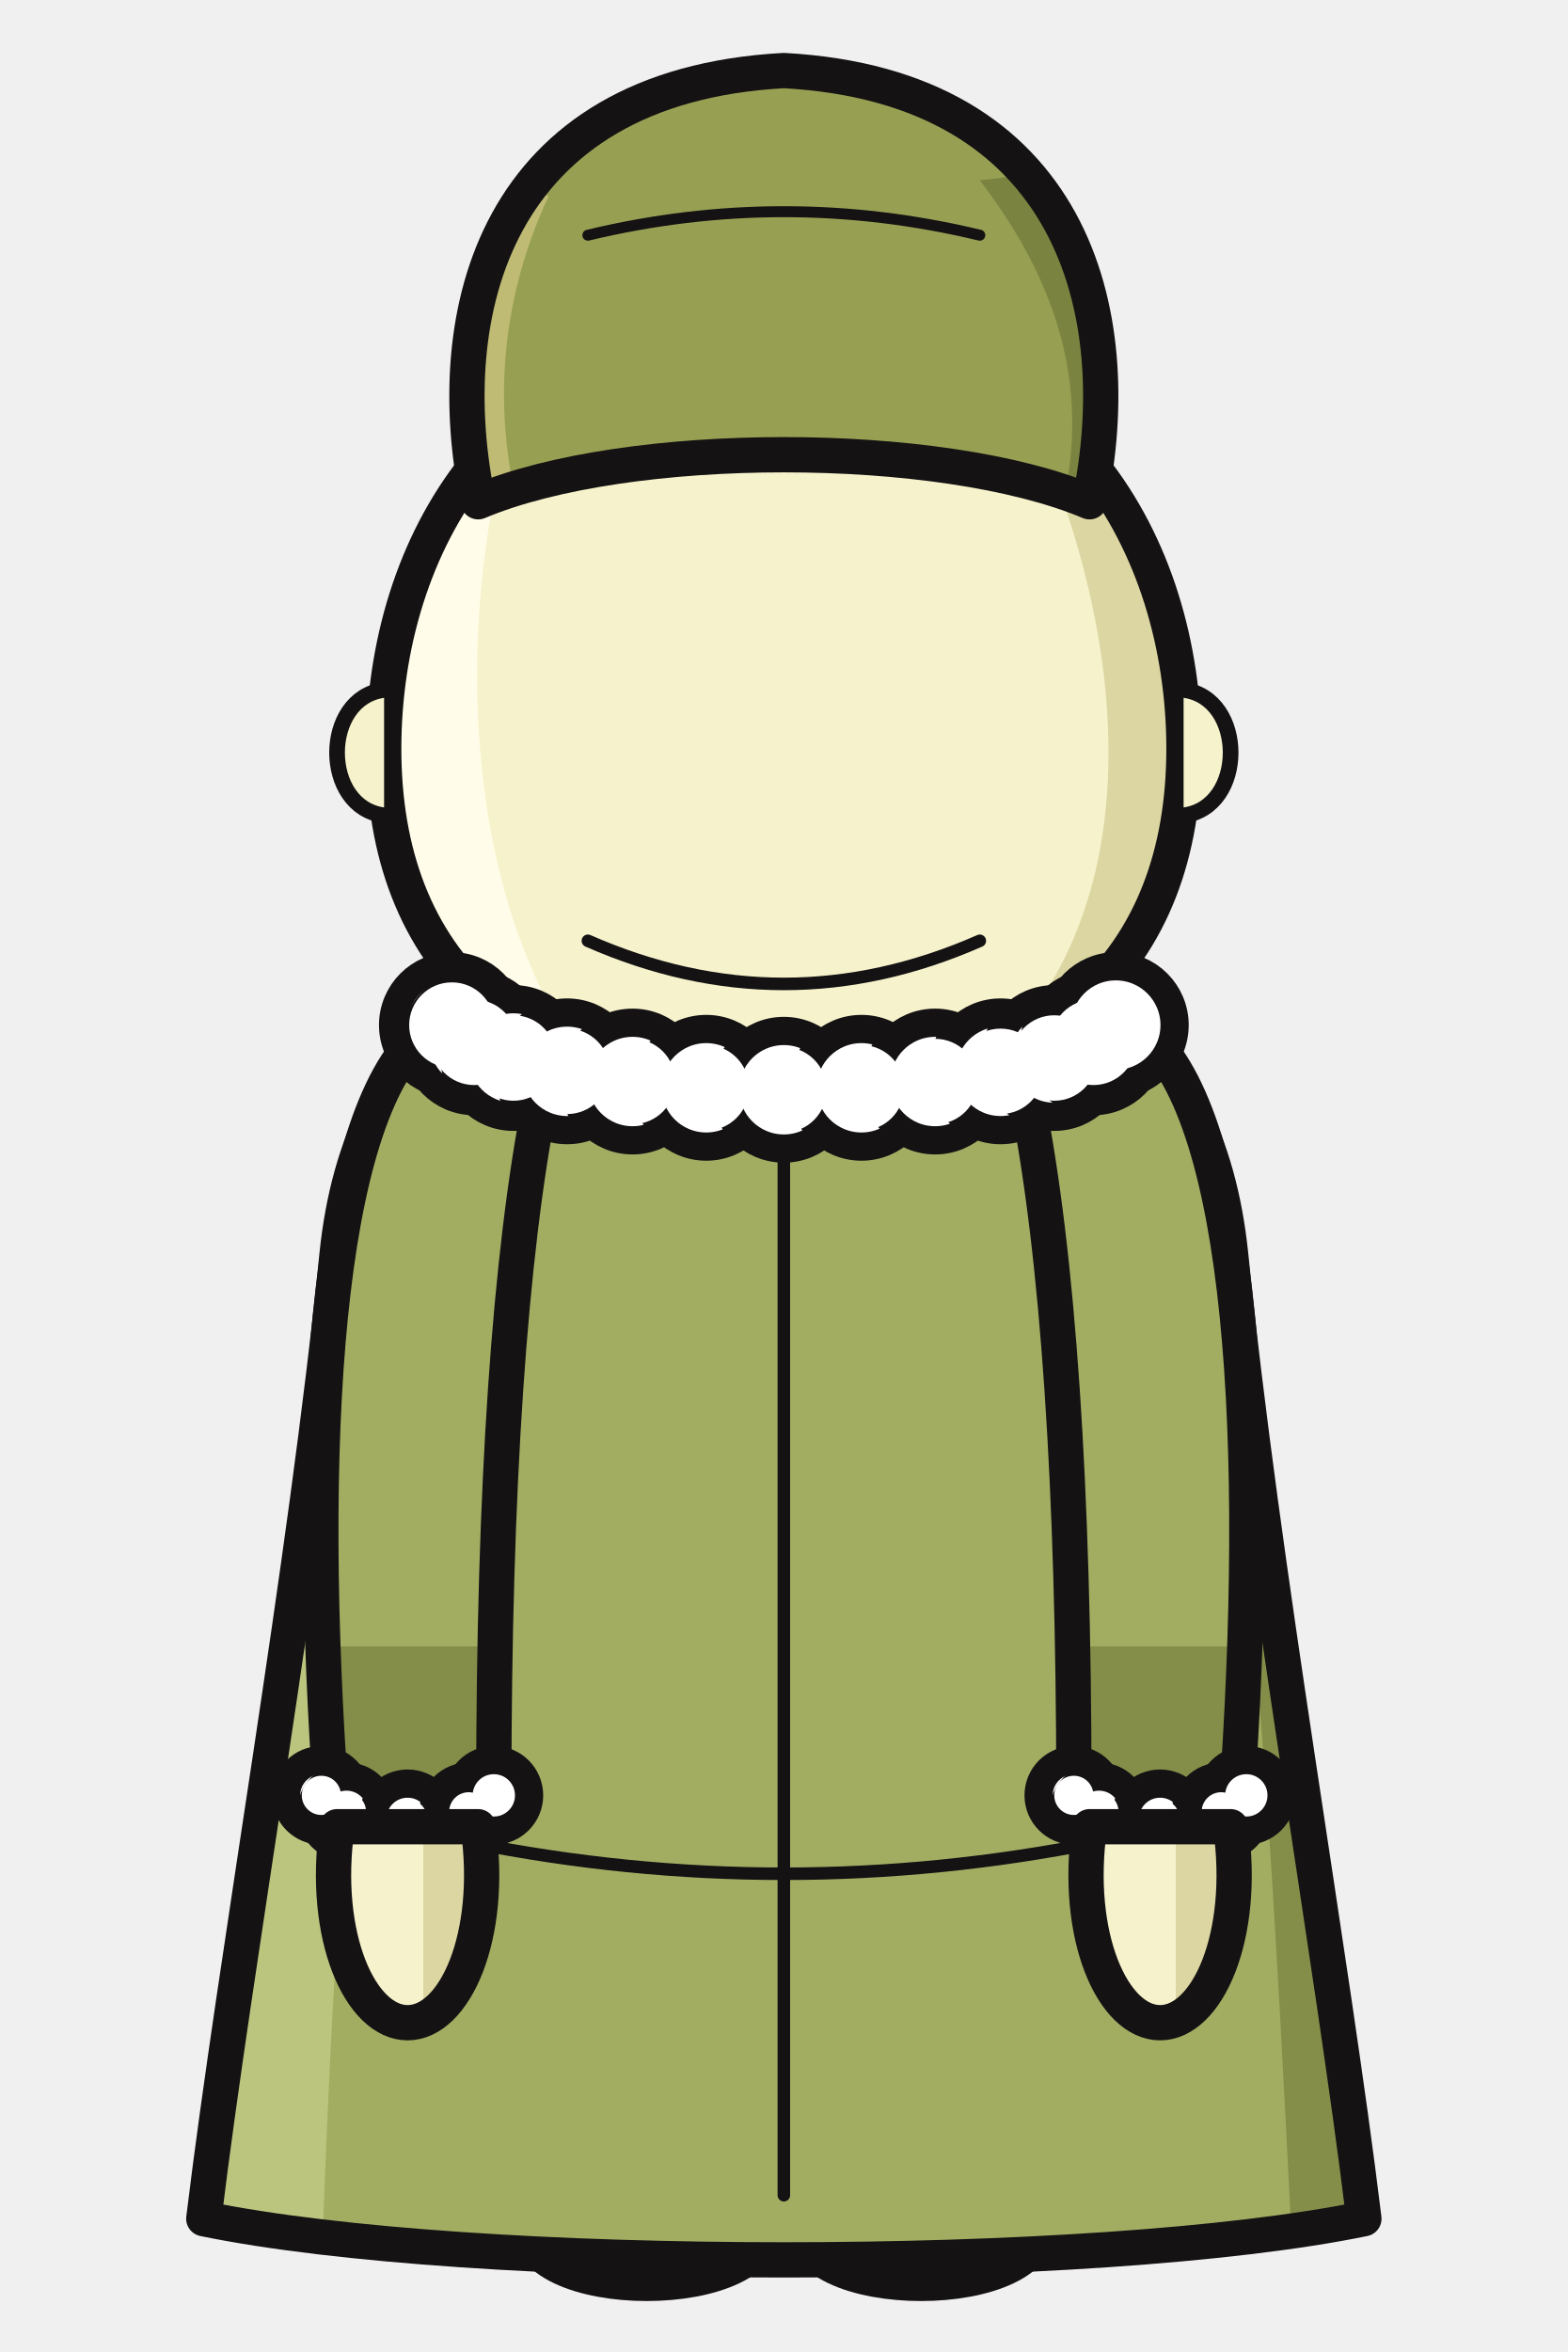
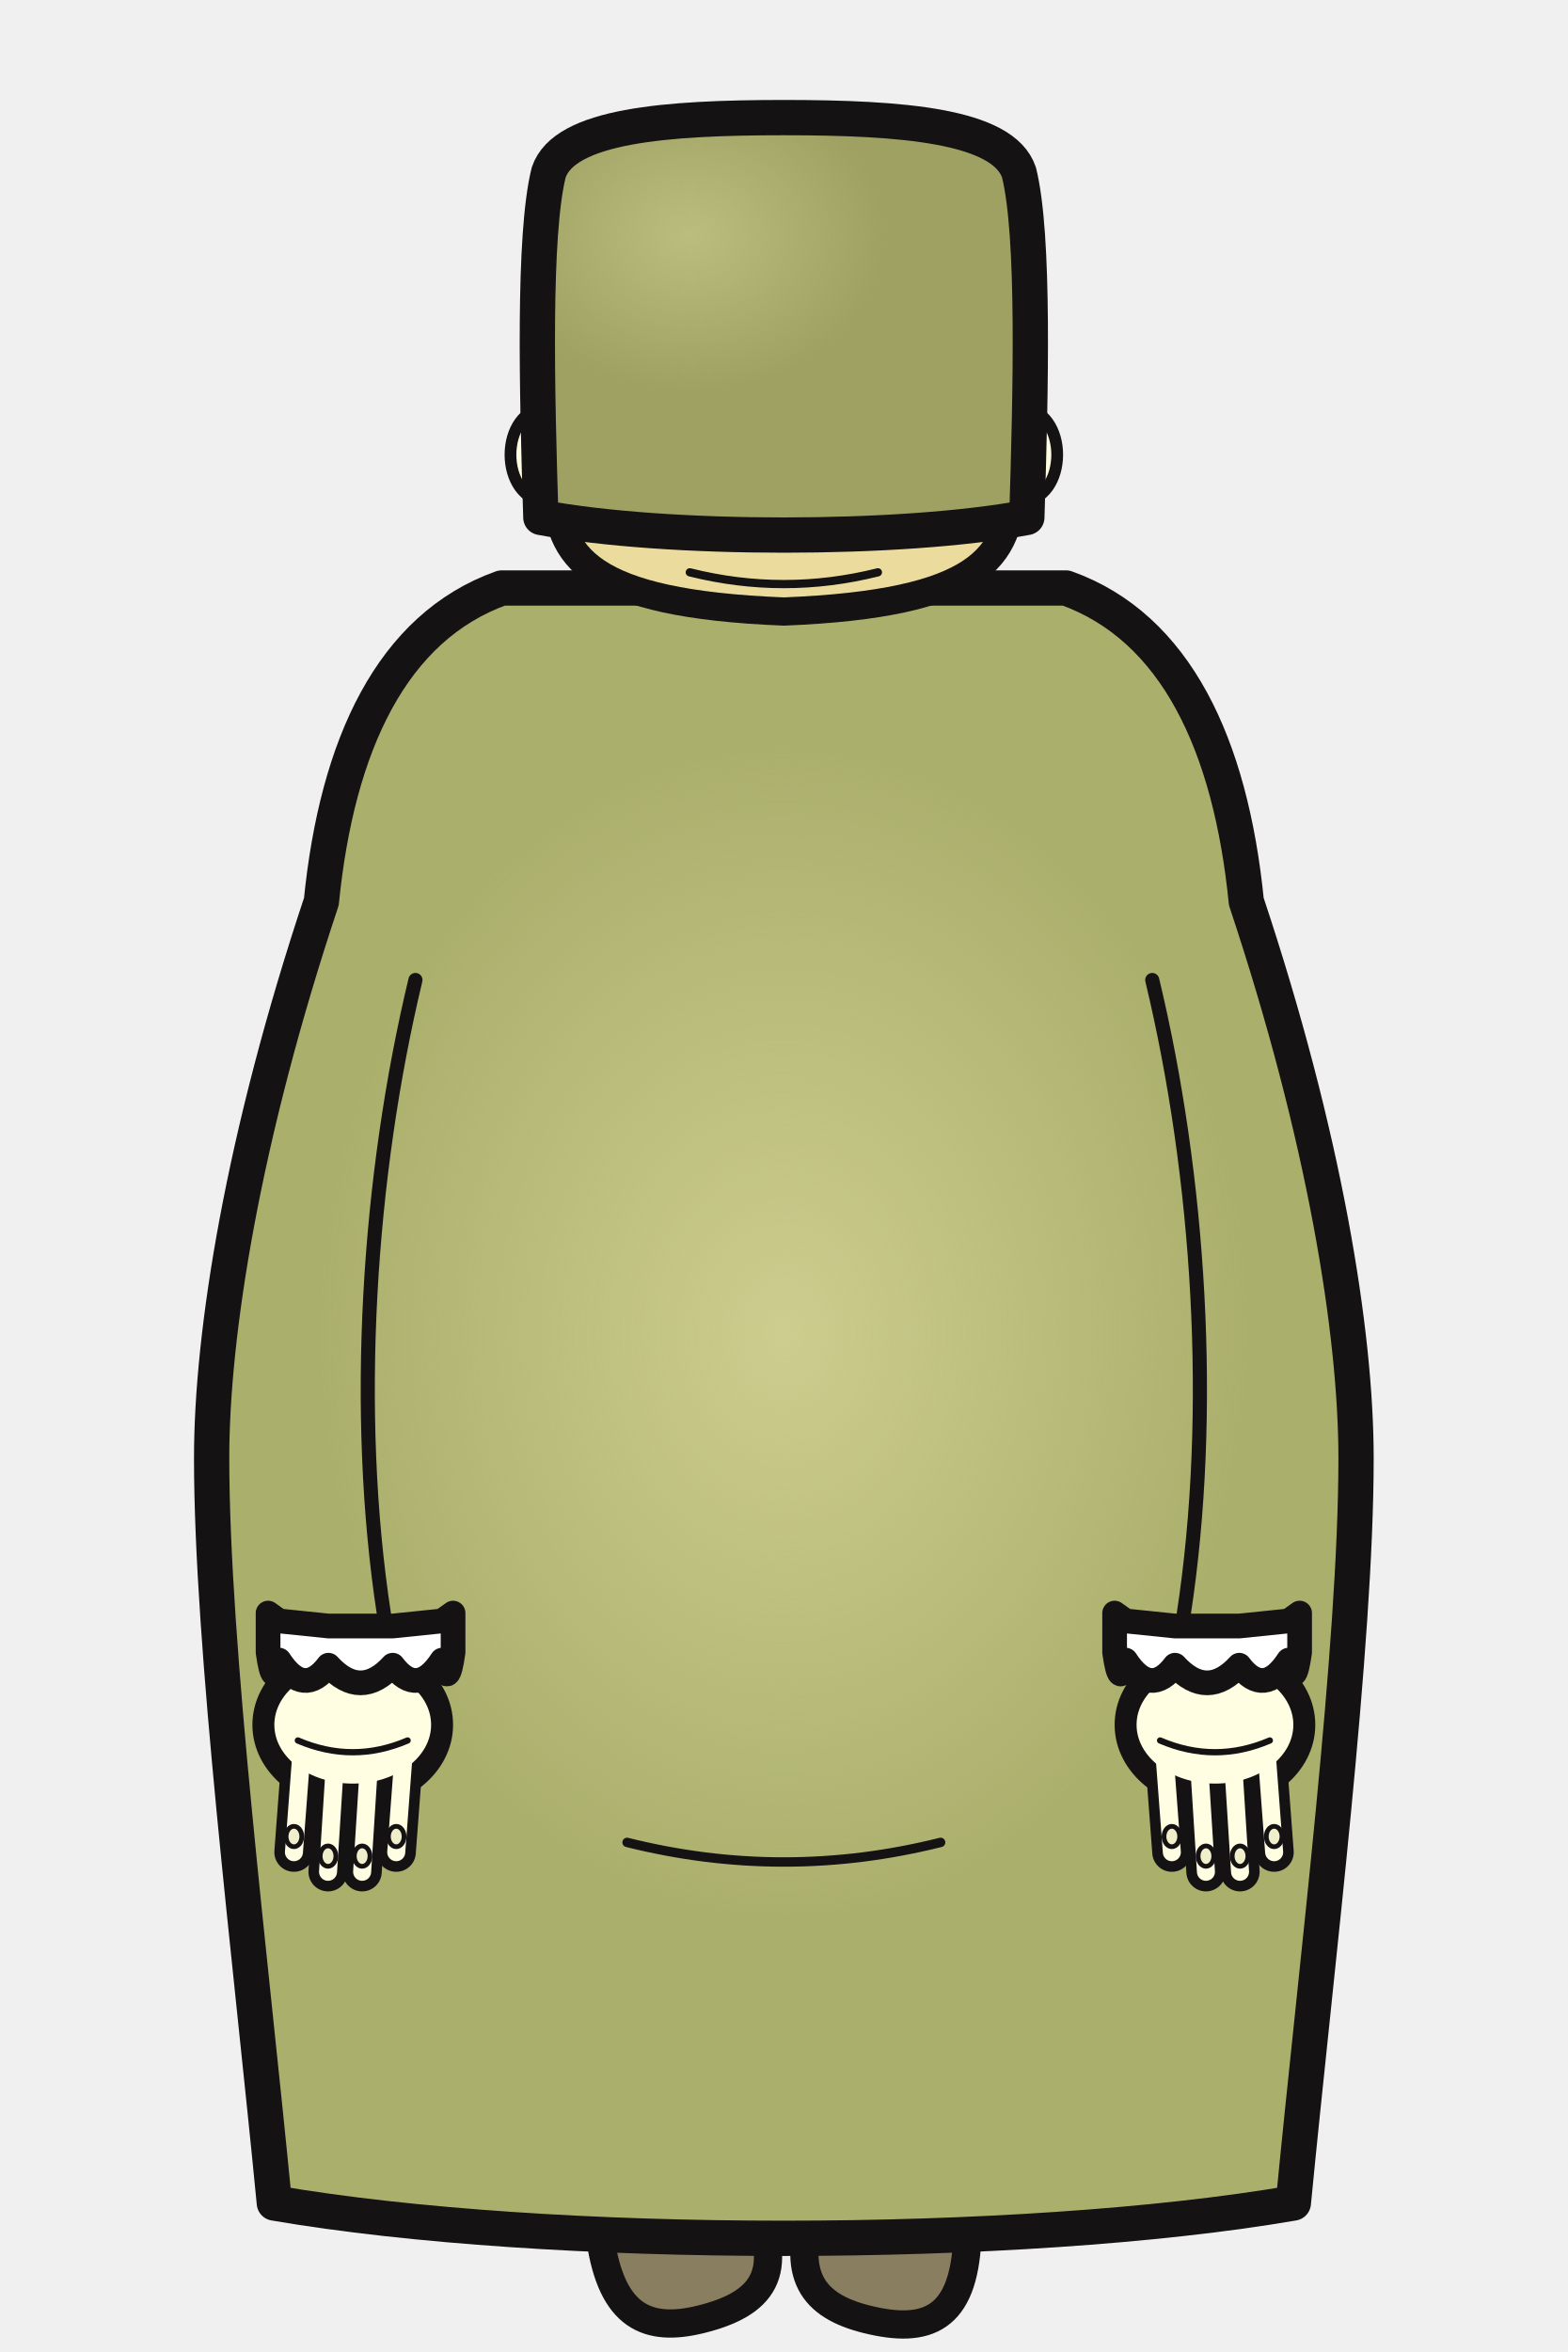
<svg xmlns="http://www.w3.org/2000/svg" width="800" height="1200" viewBox="0 0 400 600">
  <defs>
-     <clipPath id="c1">
-       <path d="M135,566 C131,588 199,588 195,566 Z" />
+     <radialGradient id="g1">
+       <stop offset="0" stop-color="#D2D394" stop-opacity="0.85" />
+       <stop offset="1" stop-color="#D2D394" stop-opacity="0" />
+     </radialGradient>
+     <clipPath id="s1">
+       <path d="M128,150 C100,160 86,190 82,230 C62,290 54,340 54,372 C54,420 64,500 70,562 C140,574 260,574 330,562 C336,500 346,420 346,372 C346,340 338,290 318,230 C314,190 300,160 272,150 Z" />
    </clipPath>
-     <clipPath id="c2">
-       <path d="M205,566 C201,588 269,588 265,566 Z" />
-     </clipPath>
-     <clipPath id="c3">
-       <path d="M200,236 C130,236 92,262 86,320 C78,400 60,500 52,566 C120,580 280,580 348,566 C340,500 322,400 314,320 C308,262 270,236 200,236 Z" />
-     </clipPath>
-     <clipPath id="c4">
-       <path d="M110,262 C84,280 78,360 84,452 C88,470 120,472 126,456 C126,380 130,320 138,280 Z" />
-     </clipPath>
-     <clipPath id="c5">
-       <path d="M86,466 C82,494 92,516 104,516 C116,516 126,494 122,466 Z" />
-     </clipPath>
-     <clipPath id="c6">
-       <path d="M 290.0,262.0 C 316.0,280.0 322.0,360.0 316.0,452.0 C 312.0,470.0 280.0,472.0 274.0,456.0 C 274.0,380.0 270.0,320.0 262.0,280.0 Z" />
-     </clipPath>
-     <clipPath id="c7">
-       <path d="M278,466 C274,494 284,516 296,516 C308,516 318,494 314,466 Z" />
-     </clipPath>
-     <clipPath id="c8">
-       <path d="M200,84 C268,84 300,134 302,186 C304,240 274,278 200,280 C126,278 96,240 98,186 C100,134 132,84 200,84 Z" />
-     </clipPath>
-     <clipPath id="c9">
-       <path d="M122,128 C112,80 126,22 200,18 C274,22 288,80 278,128 C240,112 160,112 122,128 Z" />
+     <radialGradient id="g2">
+       <stop offset="0" stop-color="#BFC283" stop-opacity="0.85" />
+       <stop offset="1" stop-color="#BFC283" stop-opacity="0" />
+     </radialGradient>
+     <clipPath id="s2">
+       <path d="M138,132 C137,100 136,60 140,44 C144,32 170,30 200,30 C230,30 256,32 260,44 C264,60 263,100 262,132 C230,138 170,138 138,132 Z" />
    </clipPath>
  </defs>
-   <path d="M135,566 C131,588 199,588 195,566 Z" fill="#3A3330" />
-   <path d="M135,566 C131,588 199,588 195,566 Z" fill="none" stroke="#141213" stroke-width="9.0" stroke-linejoin="round" stroke-linecap="round" />
-   <path d="M205,566 C201,588 269,588 265,566 Z" fill="#3A3330" />
-   <path d="M205,566 C201,588 269,588 265,566 Z" fill="none" stroke="#141213" stroke-width="9.0" stroke-linejoin="round" stroke-linecap="round" />
-   <path d="M200,236 C130,236 92,262 86,320 C78,400 60,500 52,566 C120,580 280,580 348,566 C340,500 322,400 314,320 C308,262 270,236 200,236 Z" fill="#A3AD62" />
-   <g clip-path="url(#c3)">
-     <path d="M290,250 C318,330 324,460 330,580 L360,580 L360,240 Z" fill="#848E48" />
+   <path d="M164,548 L188,548 L188,570 L164,570 Z" fill="#C2BF96" stroke="#141213" stroke-width="5.4" stroke-linejoin="round" stroke-linecap="round" />
+   <g transform="rotate(-14.0 176 580)">
+     <path d="M156,566 C154,586 162,592 176,592 C192,592 200,586 196,566 C184,560 168,560 156,566 Z" fill="#8A7E60" stroke="#141213" stroke-width="7.2" stroke-linejoin="round" stroke-linecap="round" />
+     <path d="M170,568 L182,572 M182,568 L170,572" fill="none" stroke="#141213" stroke-width="1.6" stroke-linejoin="round" stroke-linecap="round" />
  </g>
-   <g clip-path="url(#c3)">
-     <path d="M120,250 C96,330 86,460 82,580 L40,580 L40,240 Z" fill="#BCC57E" />
+   <path d="M212,548 L236,548 L236,570 L212,570 Z" fill="#C2BF96" stroke="#141213" stroke-width="5.4" stroke-linejoin="round" stroke-linecap="round" />
+   <g transform="rotate(14.0 224 580)">
+     <path d="M204,566 C202,586 210,592 224,592 C240,592 248,586 244,566 C232,560 216,560 204,566 Z" fill="#8A7E60" stroke="#141213" stroke-width="7.2" stroke-linejoin="round" stroke-linecap="round" />
+     <path d="M218,568 L230,572 M230,568 L218,572" fill="none" stroke="#141213" stroke-width="1.6" stroke-linejoin="round" stroke-linecap="round" />
  </g>
-   <path d="M200,236 C130,236 92,262 86,320 C78,400 60,500 52,566 C120,580 280,580 348,566 C340,500 322,400 314,320 C308,262 270,236 200,236 Z" fill="none" stroke="#141213" stroke-width="9.0" stroke-linejoin="round" stroke-linecap="round" />
-   <path d="M120,470 Q200,486 280,470" fill="none" stroke="#141213" stroke-width="3.2" stroke-linejoin="round" stroke-linecap="round" />
-   <path d="M200,280 L200,560" fill="none" stroke="#141213" stroke-width="3.2" stroke-linejoin="round" stroke-linecap="round" />
-   <path d="M110,262 C84,280 78,360 84,452 C88,470 120,472 126,456 C126,380 130,320 138,280 Z" fill="#A3AD62" />
-   <g clip-path="url(#c4)">
-     <path d="M0,420 L400,420 L400,480 L0,480 Z" fill="#848E48" />
+   <path d="M128,150 C100,160 86,190 82,230 C62,290 54,340 54,372 C54,420 64,500 70,562 C140,574 260,574 330,562 C336,500 346,420 346,372 C346,340 338,290 318,230 C314,190 300,160 272,150 Z" fill="#ABAF6C" />
+   <g clip-path="url(#s1)">
+     <ellipse cx="200" cy="340" rx="120" ry="150" fill="url(#g1)" />
  </g>
-   <path d="M110,262 C84,280 78,360 84,452 C88,470 120,472 126,456 C126,380 130,320 138,280 Z" fill="none" stroke="#141213" stroke-width="9.0" stroke-linejoin="round" stroke-linecap="round" />
-   <ellipse cx="82.0" cy="458.0" rx="9.0" ry="9.0" fill="#FFFFFF" stroke="#141213" stroke-width="7.2" />
-   <ellipse cx="88.4" cy="462.2" rx="9.0" ry="9.0" fill="#FFFFFF" stroke="#141213" stroke-width="7.2" />
-   <ellipse cx="104.0" cy="464.0" rx="9.0" ry="9.0" fill="#FFFFFF" stroke="#141213" stroke-width="7.2" />
-   <ellipse cx="119.6" cy="462.2" rx="9.0" ry="9.0" fill="#FFFFFF" stroke="#141213" stroke-width="7.2" />
-   <ellipse cx="126.0" cy="458.0" rx="9.0" ry="9.0" fill="#FFFFFF" stroke="#141213" stroke-width="7.2" />
-   <ellipse cx="82.0" cy="458.0" rx="5.0" ry="5.0" fill="#FFFFFF" />
-   <ellipse cx="88.4" cy="462.2" rx="5.0" ry="5.0" fill="#FFFFFF" />
-   <ellipse cx="104.0" cy="464.0" rx="5.0" ry="5.0" fill="#FFFFFF" />
-   <ellipse cx="119.6" cy="462.2" rx="5.0" ry="5.0" fill="#FFFFFF" />
-   <ellipse cx="126.0" cy="458.0" rx="5.0" ry="5.0" fill="#FFFFFF" />
-   <path d="M86,466 C82,494 92,516 104,516 C116,516 126,494 122,466 Z" fill="#F6F2CC" />
-   <g clip-path="url(#c5)">
-     <path d="M108,460 L134,460 L134,520 L108,520 Z" fill="#DCD6A2" />
+   <path d="M128,150 C100,160 86,190 82,230 C62,290 54,340 54,372 C54,420 64,500 70,562 C140,574 260,574 330,562 C336,500 346,420 346,372 C346,340 338,290 318,230 C314,190 300,160 272,150 Z" fill="none" stroke="#141213" stroke-width="9.0" stroke-linejoin="round" stroke-linecap="round" />
+   <path d="M106,250 C94,300 90,360 98,412 M294,250 C306,300 310,360 302,412" fill="none" stroke="#141213" stroke-width="3.6" stroke-linejoin="round" stroke-linecap="round" />
+   <path d="M160,470 Q200,480 240,470" fill="none" stroke="#141213" stroke-width="2.4" stroke-linejoin="round" stroke-linecap="round" />
+   <ellipse cx="90.0" cy="440.0" rx="22.0" ry="18.0" fill="#FFFDE2" stroke="#141213" stroke-width="7.2" />
+   <path d="M77.0,446 L75.0,472.5" fill="none" stroke="#141213" stroke-width="10" stroke-linejoin="round" stroke-linecap="round" />
+   <path d="M77.0,446 L75.0,472.5" fill="none" stroke="#FFFDE2" stroke-width="4.6" stroke-linejoin="round" stroke-linecap="round" />
+   <ellipse cx="75.0" cy="468.5" rx="2.0" ry="2.6" fill="#F1EECB" stroke="#141213" stroke-width="1.2" />
+   <path d="M85.7,446 L83.7,477.5" fill="none" stroke="#141213" stroke-width="10" stroke-linejoin="round" stroke-linecap="round" />
+   <path d="M85.7,446 L83.7,477.5" fill="none" stroke="#FFFDE2" stroke-width="4.6" stroke-linejoin="round" stroke-linecap="round" />
+   <ellipse cx="83.7" cy="473.5" rx="2.0" ry="2.6" fill="#F1EECB" stroke="#141213" stroke-width="1.2" />
+   <path d="M94.4,446 L92.4,477.5" fill="none" stroke="#141213" stroke-width="10" stroke-linejoin="round" stroke-linecap="round" />
+   <path d="M94.4,446 L92.4,477.5" fill="none" stroke="#FFFDE2" stroke-width="4.6" stroke-linejoin="round" stroke-linecap="round" />
+   <ellipse cx="92.4" cy="473.5" rx="2.0" ry="2.6" fill="#F1EECB" stroke="#141213" stroke-width="1.2" />
+   <path d="M103.1,446 L101.1,472.5" fill="none" stroke="#141213" stroke-width="10" stroke-linejoin="round" stroke-linecap="round" />
+   <path d="M103.1,446 L101.1,472.5" fill="none" stroke="#FFFDE2" stroke-width="4.6" stroke-linejoin="round" stroke-linecap="round" />
+   <ellipse cx="101.1" cy="468.5" rx="2.0" ry="2.6" fill="#F1EECB" stroke="#141213" stroke-width="1.2" />
+   <ellipse cx="90.0" cy="440.0" rx="20.0" ry="15.0" fill="#FFFDE2" />
+   <path d="M76.0,444 Q90.0,450 104.0,444" fill="none" stroke="#141213" stroke-width="1.6" stroke-linejoin="round" stroke-linecap="round" />
+   <path d="M68.4,411.5 L71.2,413.5 L83.8,414.8 L100.2,414.8 L112.8,413.5 L115.6,411.5 L115.6,421.5 Q114.2,431.5 112.8,423.5 Q106.5,433.2 100.2,424.8 Q92.0,433.8 83.8,424.8 Q77.5,433.2 71.2,423.5 Q69.8,431.5 68.4,421.5 Z" fill="#FFFFFF" stroke="#141213" stroke-width="6.3" stroke-linejoin="round" stroke-linecap="round" />
+   <ellipse cx="310.0" cy="440.0" rx="22.0" ry="18.0" fill="#FFFDE2" stroke="#141213" stroke-width="7.2" />
+   <path d="M297.0,446 L299.0,472.5" fill="none" stroke="#141213" stroke-width="10" stroke-linejoin="round" stroke-linecap="round" />
+   <path d="M297.0,446 L299.0,472.5" fill="none" stroke="#FFFDE2" stroke-width="4.6" stroke-linejoin="round" stroke-linecap="round" />
+   <ellipse cx="299.0" cy="468.5" rx="2.0" ry="2.6" fill="#F1EECB" stroke="#141213" stroke-width="1.2" />
+   <path d="M305.7,446 L307.7,477.5" fill="none" stroke="#141213" stroke-width="10" stroke-linejoin="round" stroke-linecap="round" />
+   <path d="M305.7,446 L307.7,477.5" fill="none" stroke="#FFFDE2" stroke-width="4.6" stroke-linejoin="round" stroke-linecap="round" />
+   <ellipse cx="307.7" cy="473.5" rx="2.0" ry="2.6" fill="#F1EECB" stroke="#141213" stroke-width="1.2" />
+   <path d="M314.4,446 L316.4,477.5" fill="none" stroke="#141213" stroke-width="10" stroke-linejoin="round" stroke-linecap="round" />
+   <path d="M314.4,446 L316.4,477.5" fill="none" stroke="#FFFDE2" stroke-width="4.6" stroke-linejoin="round" stroke-linecap="round" />
+   <ellipse cx="316.4" cy="473.5" rx="2.0" ry="2.6" fill="#F1EECB" stroke="#141213" stroke-width="1.2" />
+   <path d="M323.1,446 L325.1,472.5" fill="none" stroke="#141213" stroke-width="10" stroke-linejoin="round" stroke-linecap="round" />
+   <path d="M323.1,446 L325.1,472.5" fill="none" stroke="#FFFDE2" stroke-width="4.6" stroke-linejoin="round" stroke-linecap="round" />
+   <ellipse cx="325.1" cy="468.5" rx="2.0" ry="2.6" fill="#F1EECB" stroke="#141213" stroke-width="1.2" />
+   <ellipse cx="310.0" cy="440.0" rx="20.0" ry="15.0" fill="#FFFDE2" />
+   <path d="M296.0,444 Q310.0,450 324.0,444" fill="none" stroke="#141213" stroke-width="1.6" stroke-linejoin="round" stroke-linecap="round" />
+   <path d="M284.4,411.5 L287.2,413.5 L299.8,414.8 L316.2,414.8 L328.8,413.5 L331.6,411.5 L331.6,421.5 Q330.2,431.5 328.8,423.5 Q322.5,433.2 316.2,424.8 Q308.0,433.8 299.8,424.8 Q293.5,433.2 287.2,423.5 Q285.8,431.5 284.4,421.5 Z" fill="#FFFFFF" stroke="#141213" stroke-width="6.3" stroke-linejoin="round" stroke-linecap="round" />
+   <path d="M142,124 C142,142 150,154 200,156 C250,154 258,142 258,124 Z" fill="#EBDC9E" stroke="#141213" stroke-width="7.2" stroke-linejoin="round" stroke-linecap="round" />
+   <path d="M176,146 Q200,152 224,146" fill="none" stroke="#141213" stroke-width="2.1" stroke-linejoin="round" stroke-linecap="round" />
+   <path d="M140,104 C127,104 127,128 140,128" fill="#FFFDE2" stroke="#141213" stroke-width="3.0" stroke-linejoin="round" stroke-linecap="round" />
+   <path d="M260,104 C273,104 273,128 260,128" fill="#FFFDE2" stroke="#141213" stroke-width="3.0" stroke-linejoin="round" stroke-linecap="round" />
+   <path d="M138,132 C137,100 136,60 140,44 C144,32 170,30 200,30 C230,30 256,32 260,44 C264,60 263,100 262,132 C230,138 170,138 138,132 Z" fill="#9EA161" />
+   <g clip-path="url(#s2)">
+     <ellipse cx="176" cy="60" rx="50" ry="40" fill="url(#g2)" />
  </g>
-   <path d="M86,466 C82,494 92,516 104,516 C116,516 126,494 122,466 Z" fill="none" stroke="#141213" stroke-width="9.0" stroke-linejoin="round" stroke-linecap="round" />
-   <path d="M 290.0,262.0 C 316.0,280.0 322.0,360.0 316.0,452.0 C 312.0,470.0 280.0,472.0 274.0,456.0 C 274.0,380.0 270.0,320.0 262.0,280.0 Z" fill="#A3AD62" />
-   <g clip-path="url(#c6)">
-     <path d="M0,420 L400,420 L400,480 L0,480 Z" fill="#848E48" />
-   </g>
-   <path d="M 290.0,262.0 C 316.0,280.0 322.0,360.0 316.0,452.0 C 312.0,470.0 280.0,472.0 274.0,456.0 C 274.0,380.0 270.0,320.0 262.0,280.0 Z" fill="none" stroke="#141213" stroke-width="9.0" stroke-linejoin="round" stroke-linecap="round" />
-   <ellipse cx="274.0" cy="458.0" rx="9.0" ry="9.0" fill="#FFFFFF" stroke="#141213" stroke-width="7.2" />
-   <ellipse cx="280.4" cy="462.2" rx="9.0" ry="9.0" fill="#FFFFFF" stroke="#141213" stroke-width="7.2" />
-   <ellipse cx="296.0" cy="464.0" rx="9.0" ry="9.0" fill="#FFFFFF" stroke="#141213" stroke-width="7.2" />
-   <ellipse cx="311.6" cy="462.2" rx="9.0" ry="9.0" fill="#FFFFFF" stroke="#141213" stroke-width="7.2" />
-   <ellipse cx="318.0" cy="458.0" rx="9.0" ry="9.0" fill="#FFFFFF" stroke="#141213" stroke-width="7.2" />
-   <ellipse cx="274.0" cy="458.0" rx="5.0" ry="5.0" fill="#FFFFFF" />
-   <ellipse cx="280.4" cy="462.2" rx="5.0" ry="5.0" fill="#FFFFFF" />
-   <ellipse cx="296.0" cy="464.0" rx="5.0" ry="5.0" fill="#FFFFFF" />
-   <ellipse cx="311.6" cy="462.2" rx="5.0" ry="5.0" fill="#FFFFFF" />
-   <ellipse cx="318.0" cy="458.0" rx="5.0" ry="5.0" fill="#FFFFFF" />
-   <path d="M278,466 C274,494 284,516 296,516 C308,516 318,494 314,466 Z" fill="#F6F2CC" />
-   <g clip-path="url(#c7)">
-     <path d="M300,460 L326,460 L326,520 L300,520 Z" fill="#DCD6A2" />
-   </g>
-   <path d="M278,466 C274,494 284,516 296,516 C308,516 318,494 314,466 Z" fill="none" stroke="#141213" stroke-width="9.0" stroke-linejoin="round" stroke-linecap="round" />
-   <path d="M200,84 C268,84 300,134 302,186 C304,240 274,278 200,280 C126,278 96,240 98,186 C100,134 132,84 200,84 Z" fill="#F6F2CC" />
-   <g clip-path="url(#c8)">
-     <path d="M272,130 C292,190 286,250 240,280 L300,280 L300,120 Z" fill="#DCD6A2" />
-   </g>
-   <g clip-path="url(#c8)">
-     <path d="M130,110 C116,160 118,230 150,272 L100,280 L100,100 Z" fill="#FFFDE9" />
-   </g>
-   <path d="M200,84 C268,84 300,134 302,186 C304,240 274,278 200,280 C126,278 96,240 98,186 C100,134 132,84 200,84 Z" fill="none" stroke="#141213" stroke-width="9.0" stroke-linejoin="round" stroke-linecap="round" />
-   <path d="M150,240 Q200,262 250,240" fill="none" stroke="#141213" stroke-width="3.2" stroke-linejoin="round" stroke-linecap="round" />
-   <path d="M98,176 C82,178 82,206 98,208" fill="#F6F2CC" stroke="#141213" stroke-width="4.0" stroke-linejoin="round" stroke-linecap="round" />
-   <path d="M302,176 C318,178 318,206 302,208" fill="#F6F2CC" stroke="#141213" stroke-width="4.0" stroke-linejoin="round" stroke-linecap="round" />
-   <path d="M122,128 C112,80 126,22 200,18 C274,22 288,80 278,128 C240,112 160,112 122,128 Z" fill="#97A052" />
-   <g clip-path="url(#c9)">
-     <path d="M250,46 C276,80 278,110 268,140 L300,140 L300,40 Z" fill="#7A8440" />
-   </g>
-   <g clip-path="url(#c9)">
-     <path d="M140,50 C126,80 126,110 134,136 L110,136 L110,40 Z" fill="#BFBB74" />
-   </g>
-   <path d="M122,128 C112,80 126,22 200,18 C274,22 288,80 278,128 C240,112 160,112 122,128 Z" fill="none" stroke="#141213" stroke-width="9.0" stroke-linejoin="round" stroke-linecap="round" />
-   <path d="M150,60 Q200,48 250,60" fill="none" stroke="#141213" stroke-width="2.8" stroke-linejoin="round" stroke-linecap="round" />
-   <ellipse cx="115.3" cy="261.5" rx="15.0" ry="15.0" fill="#FFFFFF" stroke="#141213" stroke-width="7.2" />
-   <ellipse cx="121.0" cy="265.9" rx="15.0" ry="15.0" fill="#FFFFFF" stroke="#141213" stroke-width="7.2" />
-   <ellipse cx="131.0" cy="269.9" rx="15.0" ry="15.0" fill="#FFFFFF" stroke="#141213" stroke-width="7.2" />
-   <ellipse cx="144.7" cy="273.3" rx="15.0" ry="15.0" fill="#FFFFFF" stroke="#141213" stroke-width="7.2" />
-   <ellipse cx="161.4" cy="275.9" rx="15.0" ry="15.0" fill="#FFFFFF" stroke="#141213" stroke-width="7.2" />
-   <ellipse cx="180.2" cy="277.5" rx="15.0" ry="15.0" fill="#FFFFFF" stroke="#141213" stroke-width="7.2" />
-   <ellipse cx="200.0" cy="278.0" rx="15.0" ry="15.0" fill="#FFFFFF" stroke="#141213" stroke-width="7.2" />
-   <ellipse cx="219.8" cy="277.5" rx="15.0" ry="15.0" fill="#FFFFFF" stroke="#141213" stroke-width="7.2" />
-   <ellipse cx="238.6" cy="275.9" rx="15.0" ry="15.0" fill="#FFFFFF" stroke="#141213" stroke-width="7.2" />
-   <ellipse cx="255.3" cy="273.3" rx="15.0" ry="15.0" fill="#FFFFFF" stroke="#141213" stroke-width="7.2" />
-   <ellipse cx="269.0" cy="269.9" rx="15.0" ry="15.0" fill="#FFFFFF" stroke="#141213" stroke-width="7.2" />
-   <ellipse cx="279.0" cy="265.9" rx="15.0" ry="15.0" fill="#FFFFFF" stroke="#141213" stroke-width="7.2" />
-   <ellipse cx="284.7" cy="261.5" rx="15.0" ry="15.0" fill="#FFFFFF" stroke="#141213" stroke-width="7.2" />
-   <ellipse cx="115.3" cy="261.5" rx="10.9" ry="10.9" fill="#FFFFFF" />
-   <ellipse cx="121.0" cy="265.9" rx="10.9" ry="10.9" fill="#FFFFFF" />
-   <ellipse cx="131.0" cy="269.9" rx="10.9" ry="10.9" fill="#FFFFFF" />
-   <ellipse cx="144.7" cy="273.3" rx="10.9" ry="10.9" fill="#FFFFFF" />
-   <ellipse cx="161.4" cy="275.9" rx="10.9" ry="10.9" fill="#FFFFFF" />
-   <ellipse cx="180.2" cy="277.5" rx="10.9" ry="10.9" fill="#FFFFFF" />
-   <ellipse cx="200.0" cy="278.0" rx="10.9" ry="10.9" fill="#FFFFFF" />
-   <ellipse cx="219.8" cy="277.5" rx="10.9" ry="10.9" fill="#FFFFFF" />
-   <ellipse cx="238.6" cy="275.9" rx="10.9" ry="10.9" fill="#FFFFFF" />
-   <ellipse cx="255.3" cy="273.3" rx="10.9" ry="10.9" fill="#FFFFFF" />
-   <ellipse cx="269.0" cy="269.9" rx="10.9" ry="10.9" fill="#FFFFFF" />
-   <ellipse cx="279.0" cy="265.9" rx="10.9" ry="10.9" fill="#FFFFFF" />
-   <ellipse cx="284.7" cy="261.5" rx="10.9" ry="10.9" fill="#FFFFFF" />
+   <path d="M138,132 C137,100 136,60 140,44 C144,32 170,30 200,30 C230,30 256,32 260,44 C264,60 263,100 262,132 C230,138 170,138 138,132 Z" fill="none" stroke="#141213" stroke-width="9.0" stroke-linejoin="round" stroke-linecap="round" />
</svg>
